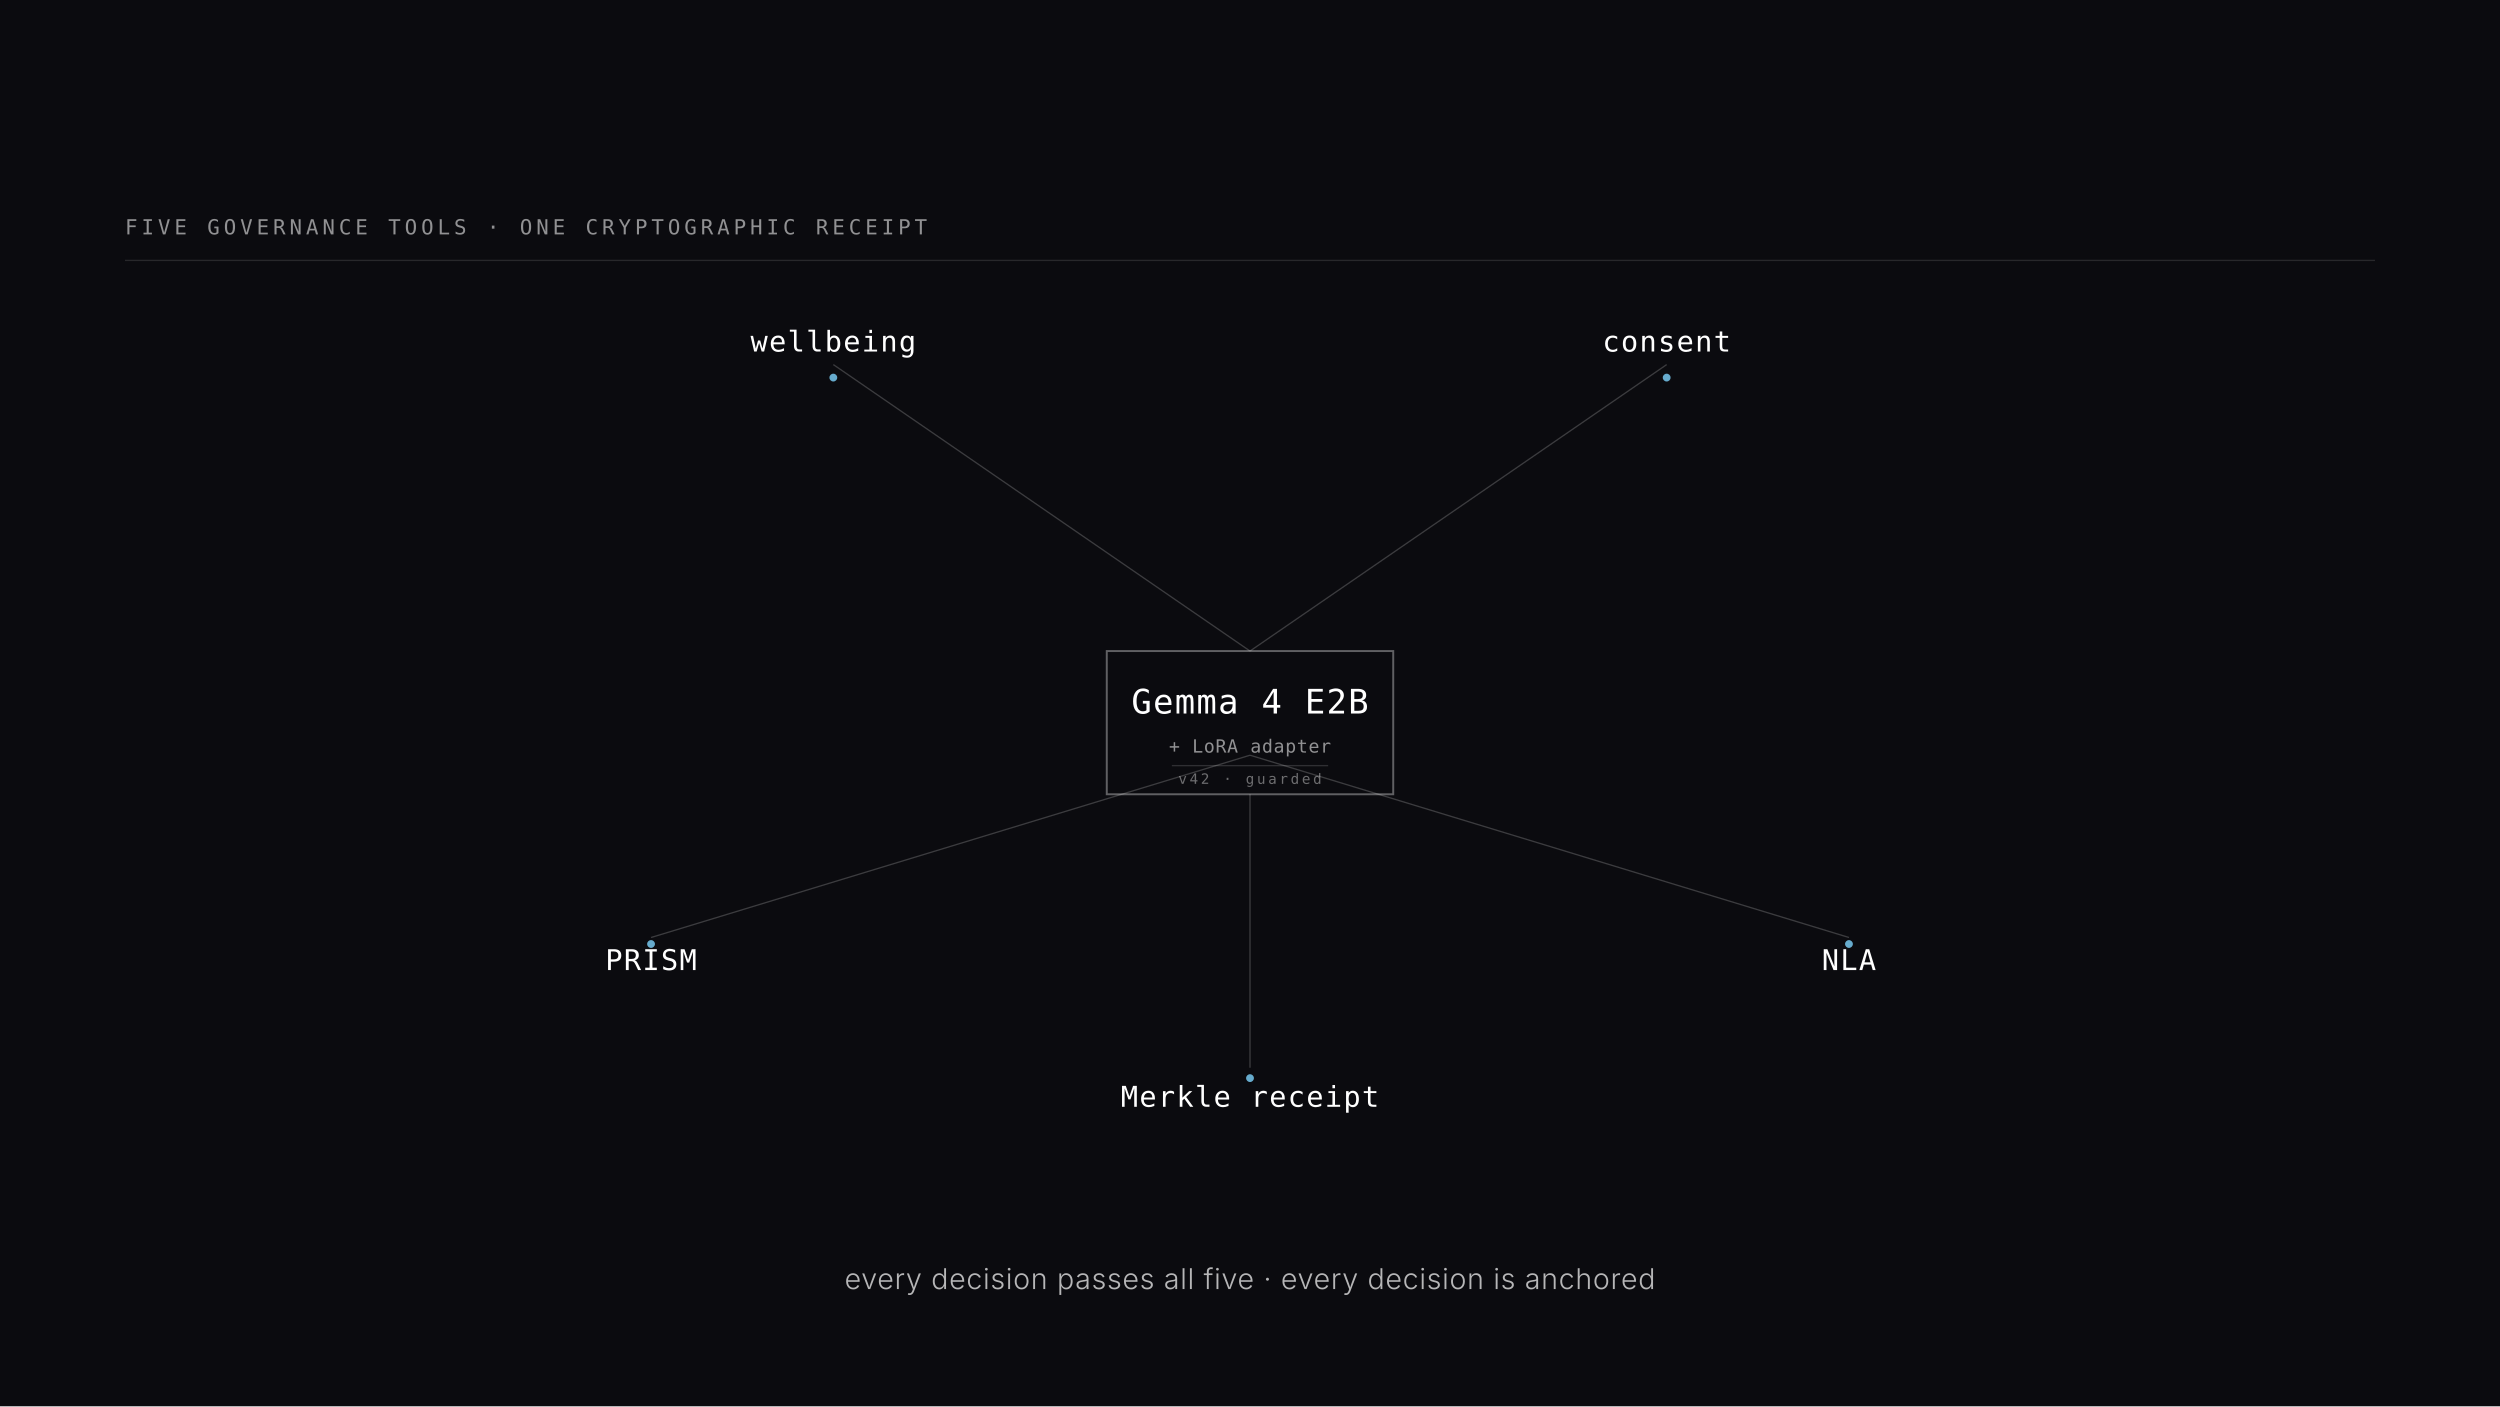
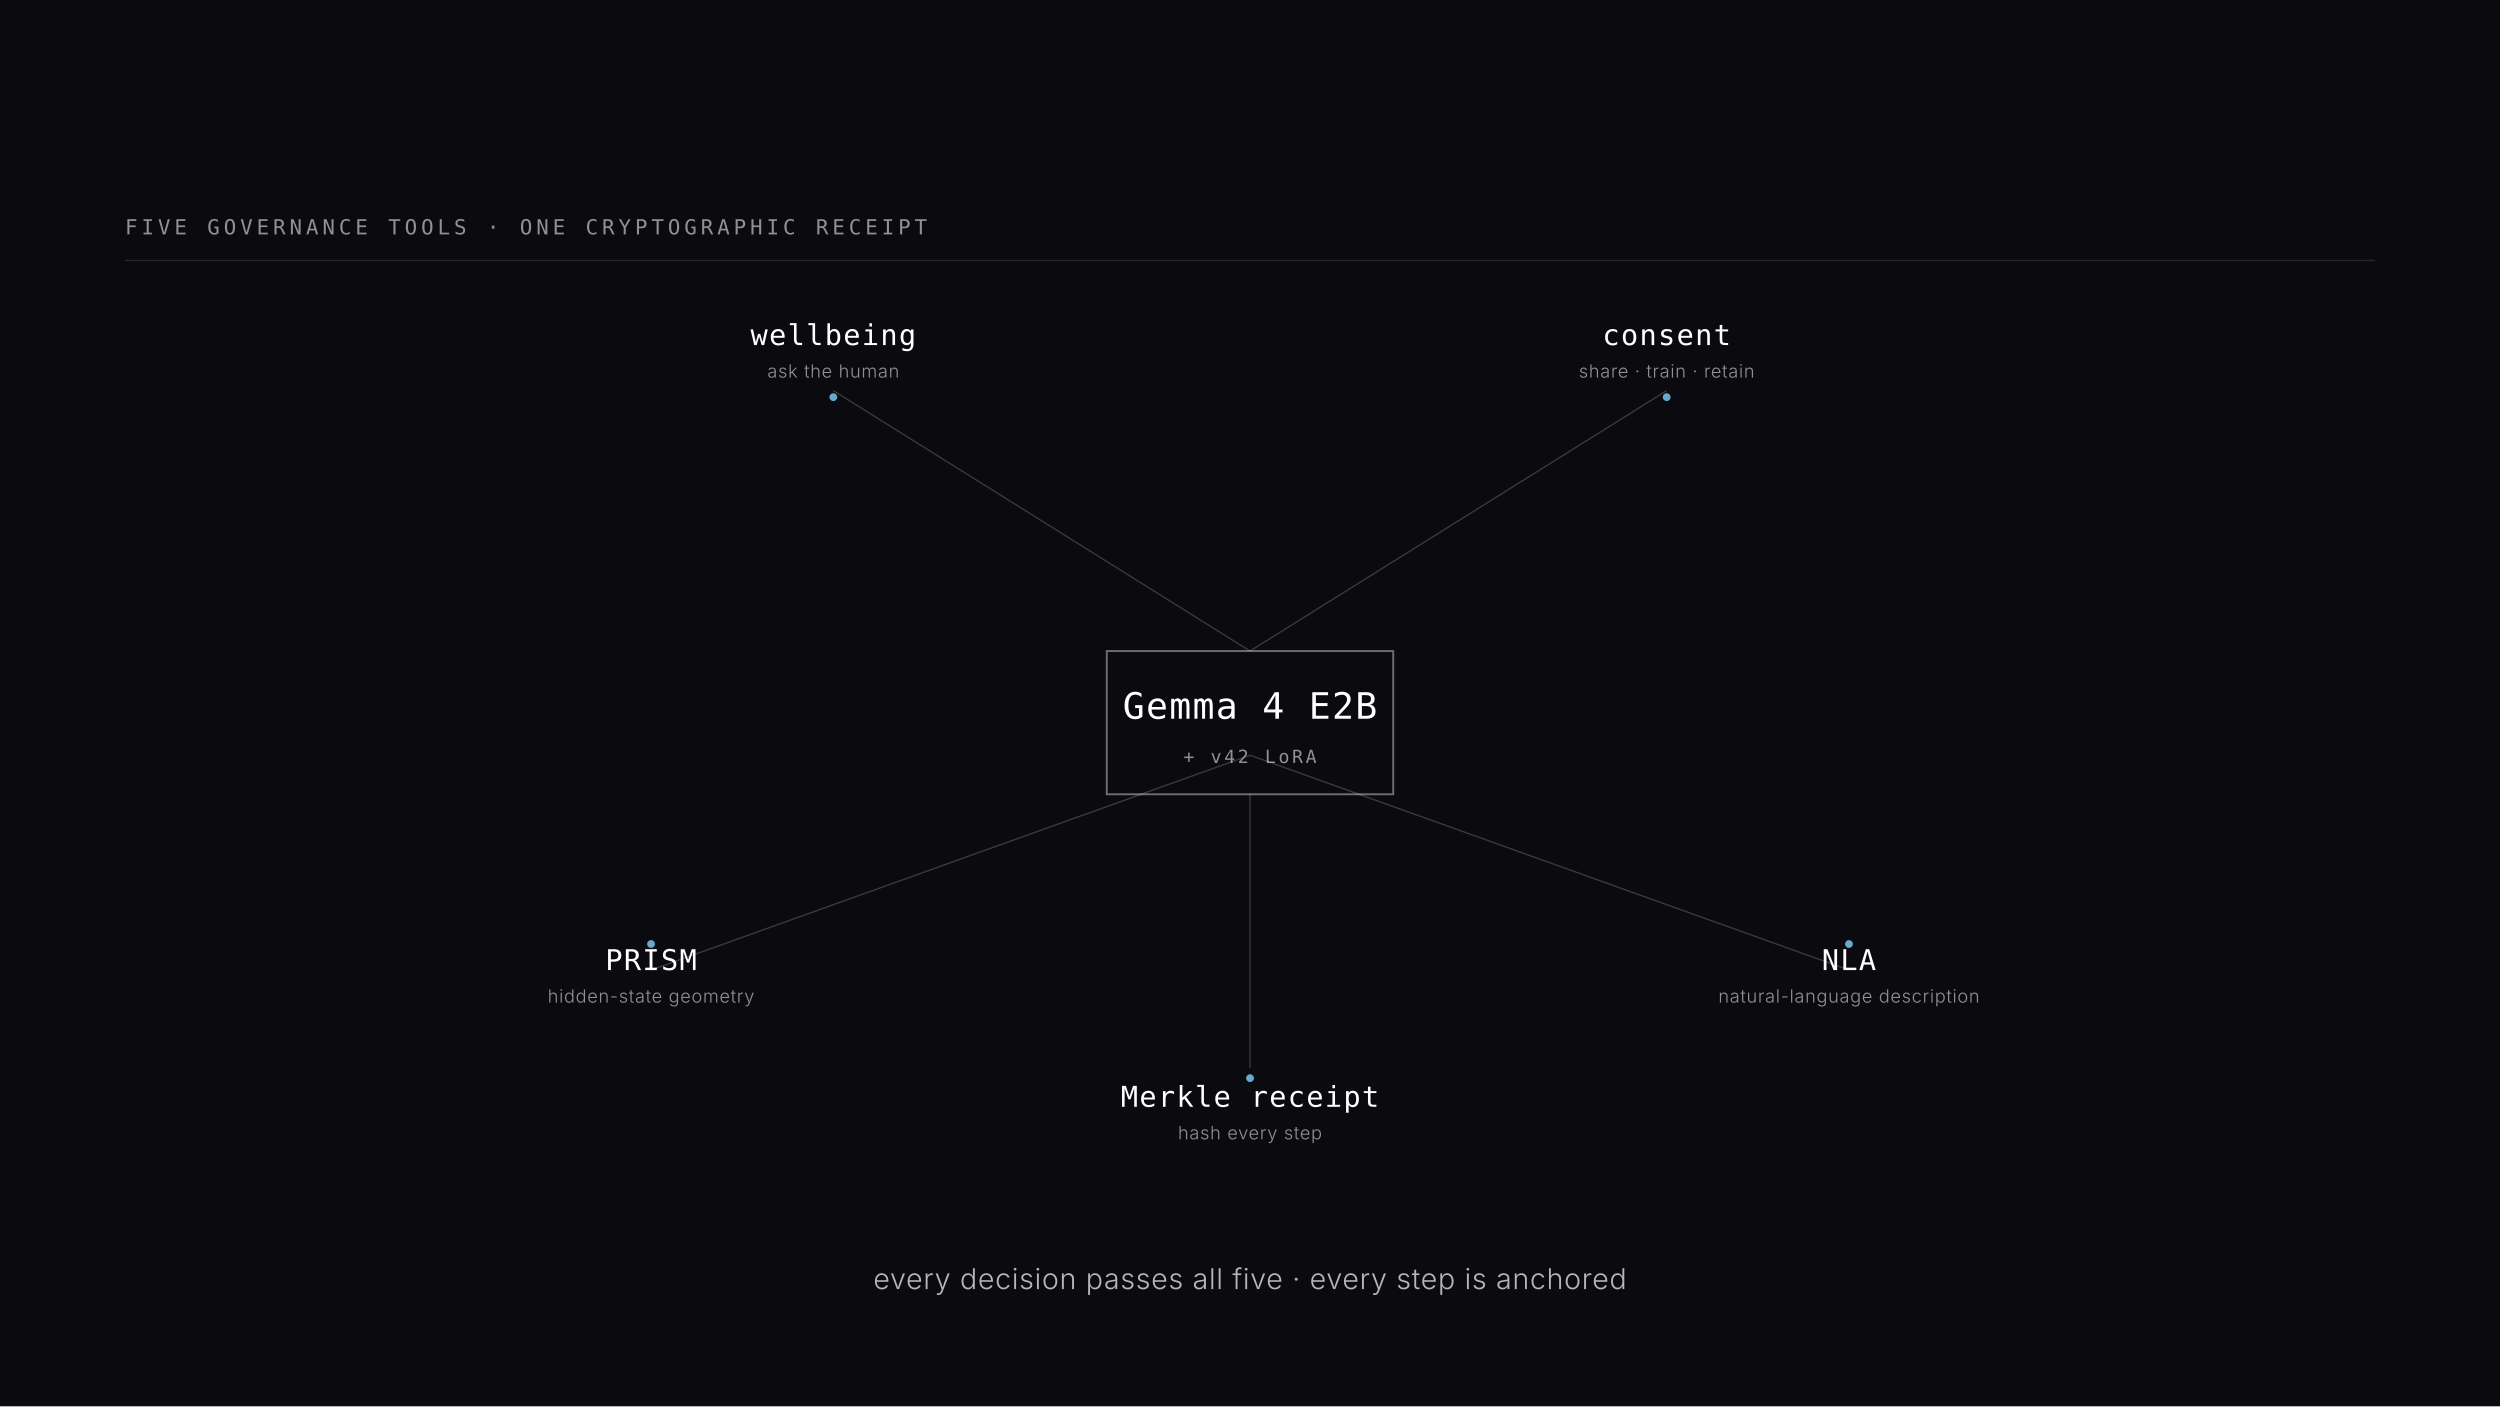
<svg xmlns="http://www.w3.org/2000/svg" viewBox="0 0 1920 1080" width="1920" height="1080">
  <rect width="1920" height="1080" fill="#0B0B0F" />
+   <text x="96" y="180" font-family="'JetBrains Mono', monospace" font-size="16" font-weight="500" fill="#FFFFFF" fill-opacity="0.55" letter-spacing="3">FIVE GOVERNANCE TOOLS · ONE CRYPTOGRAPHIC RECEIPT</text>
+   <line x1="96" y1="200" x2="1824" y2="200" stroke="#FFFFFF" stroke-opacity="0.12" />
  <g stroke="#FFFFFF" stroke-opacity="0.20" stroke-width="1" fill="none">
-     <line x1="960" y1="500" x2="640" y2="280" />
-     <line x1="960" y1="500" x2="1280" y2="280" />
-     <line x1="960" y1="580" x2="500" y2="720" />
-     <line x1="960" y1="580" x2="1420" y2="720" />
+     <line x1="960" y1="500" x2="640" y2="300" />
+     <line x1="960" y1="500" x2="1280" y2="300" />
+     <line x1="960" y1="580" x2="500" y2="745" />
+     <line x1="960" y1="580" x2="1420" y2="745" />
    <line x1="960" y1="610" x2="960" y2="820" />
  </g>
-   <g>
-     <rect x="850" y="500" width="220" height="110" fill="none" stroke="#FFFFFF" stroke-opacity="0.35" stroke-width="1.5" />
-     <text x="960" y="548" font-family="'JetBrains Mono', monospace" font-size="26" font-weight="500" fill="#FFFFFF" text-anchor="middle" letter-spacing="1">Gemma 4 E2B</text>
-     <text x="960" y="578" font-family="'JetBrains Mono', monospace" font-size="14" font-weight="400" fill="#FFFFFF" fill-opacity="0.55" text-anchor="middle" letter-spacing="0.5">+ LoRA adapter</text>
-     <line x1="900" y1="588" x2="1020" y2="588" stroke="#FFFFFF" stroke-opacity="0.15" />
-     <text x="960" y="602" font-family="'JetBrains Mono', monospace" font-size="11" font-weight="400" fill="#FFFFFF" fill-opacity="0.40" text-anchor="middle" letter-spacing="2">v42 · guarded</text>
+   <rect x="850" y="500" width="220" height="110" fill="none" stroke="#FFFFFF" stroke-opacity="0.40" stroke-width="1.5" />
+   <text x="960" y="552" font-family="'JetBrains Mono', monospace" font-size="28" font-weight="500" fill="#FFFFFF" text-anchor="middle" letter-spacing="1">Gemma 4 E2B</text>
+   <text x="960" y="586" font-family="'JetBrains Mono', monospace" font-size="14" font-weight="400" fill="#FFFFFF" fill-opacity="0.55" text-anchor="middle" letter-spacing="2">+ v42 LoRA</text>
+   <g text-anchor="middle">
+     <text x="640" y="265" font-family="'JetBrains Mono', monospace" font-size="22" font-weight="500" fill="#FFFFFF" letter-spacing="1">wellbeing</text>
+     <text x="640" y="290" font-family="Inter, system-ui, sans-serif" font-size="14" font-weight="300" fill="#FFFFFF" fill-opacity="0.55" letter-spacing="0.5">ask the human</text>
+     <circle cx="640" cy="305" r="3" fill="#7DD3FC" fill-opacity="0.80" />
+     <text x="1280" y="265" font-family="'JetBrains Mono', monospace" font-size="22" font-weight="500" fill="#FFFFFF" letter-spacing="1">consent</text>
+     <text x="1280" y="290" font-family="Inter, system-ui, sans-serif" font-size="14" font-weight="300" fill="#FFFFFF" fill-opacity="0.55" letter-spacing="0.5">share · train · retain</text>
+     <circle cx="1280" cy="305" r="3" fill="#7DD3FC" fill-opacity="0.80" />
+     <text x="500" y="745" font-family="'JetBrains Mono', monospace" font-size="22" font-weight="500" fill="#FFFFFF" letter-spacing="1">PRISM</text>
+     <text x="500" y="770" font-family="Inter, system-ui, sans-serif" font-size="14" font-weight="300" fill="#FFFFFF" fill-opacity="0.55" letter-spacing="0.5">hidden-state geometry</text>
+     <circle cx="500" cy="725" r="3" fill="#7DD3FC" fill-opacity="0.80" />
+     <text x="1420" y="745" font-family="'JetBrains Mono', monospace" font-size="22" font-weight="500" fill="#FFFFFF" letter-spacing="1">NLA</text>
+     <text x="1420" y="770" font-family="Inter, system-ui, sans-serif" font-size="14" font-weight="300" fill="#FFFFFF" fill-opacity="0.55" letter-spacing="0.5">natural-language description</text>
+     <circle cx="1420" cy="725" r="3" fill="#7DD3FC" fill-opacity="0.80" />
+     <text x="960" y="850" font-family="'JetBrains Mono', monospace" font-size="22" font-weight="500" fill="#FFFFFF" letter-spacing="1">Merkle receipt</text>
+     <text x="960" y="875" font-family="Inter, system-ui, sans-serif" font-size="14" font-weight="300" fill="#FFFFFF" fill-opacity="0.55" letter-spacing="0.5">hash every step</text>
+     <circle cx="960" cy="828" r="3" fill="#7DD3FC" fill-opacity="0.80" />
  </g>
-   <g font-family="'JetBrains Mono', monospace" font-size="22" font-weight="500" text-anchor="middle">
-     <g>
-       <text x="640" y="270" fill="#FFFFFF" letter-spacing="1">wellbeing</text>
-       <circle cx="640" cy="290" r="3" fill="#7DD3FC" fill-opacity="0.80" />
-     </g>
-     <g>
-       <text x="1280" y="270" fill="#FFFFFF" letter-spacing="1">consent</text>
-       <circle cx="1280" cy="290" r="3" fill="#7DD3FC" fill-opacity="0.80" />
-     </g>
-     <g>
-       <text x="500" y="745" fill="#FFFFFF" letter-spacing="1">PRISM</text>
-       <circle cx="500" cy="725" r="3" fill="#7DD3FC" fill-opacity="0.80" />
-     </g>
-     <g>
-       <text x="1420" y="745" fill="#FFFFFF" letter-spacing="1">NLA</text>
-       <circle cx="1420" cy="725" r="3" fill="#7DD3FC" fill-opacity="0.80" />
-     </g>
-     <g>
-       <text x="960" y="850" fill="#FFFFFF" letter-spacing="1">Merkle receipt</text>
-       <circle cx="960" cy="828" r="3" fill="#7DD3FC" fill-opacity="0.80" />
-     </g>
-   </g>
-   <text x="96" y="180" font-family="'JetBrains Mono', monospace" font-size="16" font-weight="500" fill="#FFFFFF" fill-opacity="0.55" letter-spacing="3">FIVE GOVERNANCE TOOLS · ONE CRYPTOGRAPHIC RECEIPT</text>
-   <line x1="96" y1="200" x2="1824" y2="200" stroke="#FFFFFF" stroke-opacity="0.12" />
-   <text x="960" y="990" font-family="Inter, system-ui, sans-serif" font-size="22" font-weight="300" fill="#FFFFFF" fill-opacity="0.70" text-anchor="middle" letter-spacing="0.5">every decision passes all five · every decision is anchored</text>
+   <text x="960" y="990" font-family="Inter, system-ui, sans-serif" font-size="22" font-weight="300" fill="#FFFFFF" fill-opacity="0.70" text-anchor="middle" letter-spacing="0.5">every decision passes all five · every step is anchored</text>
</svg>
